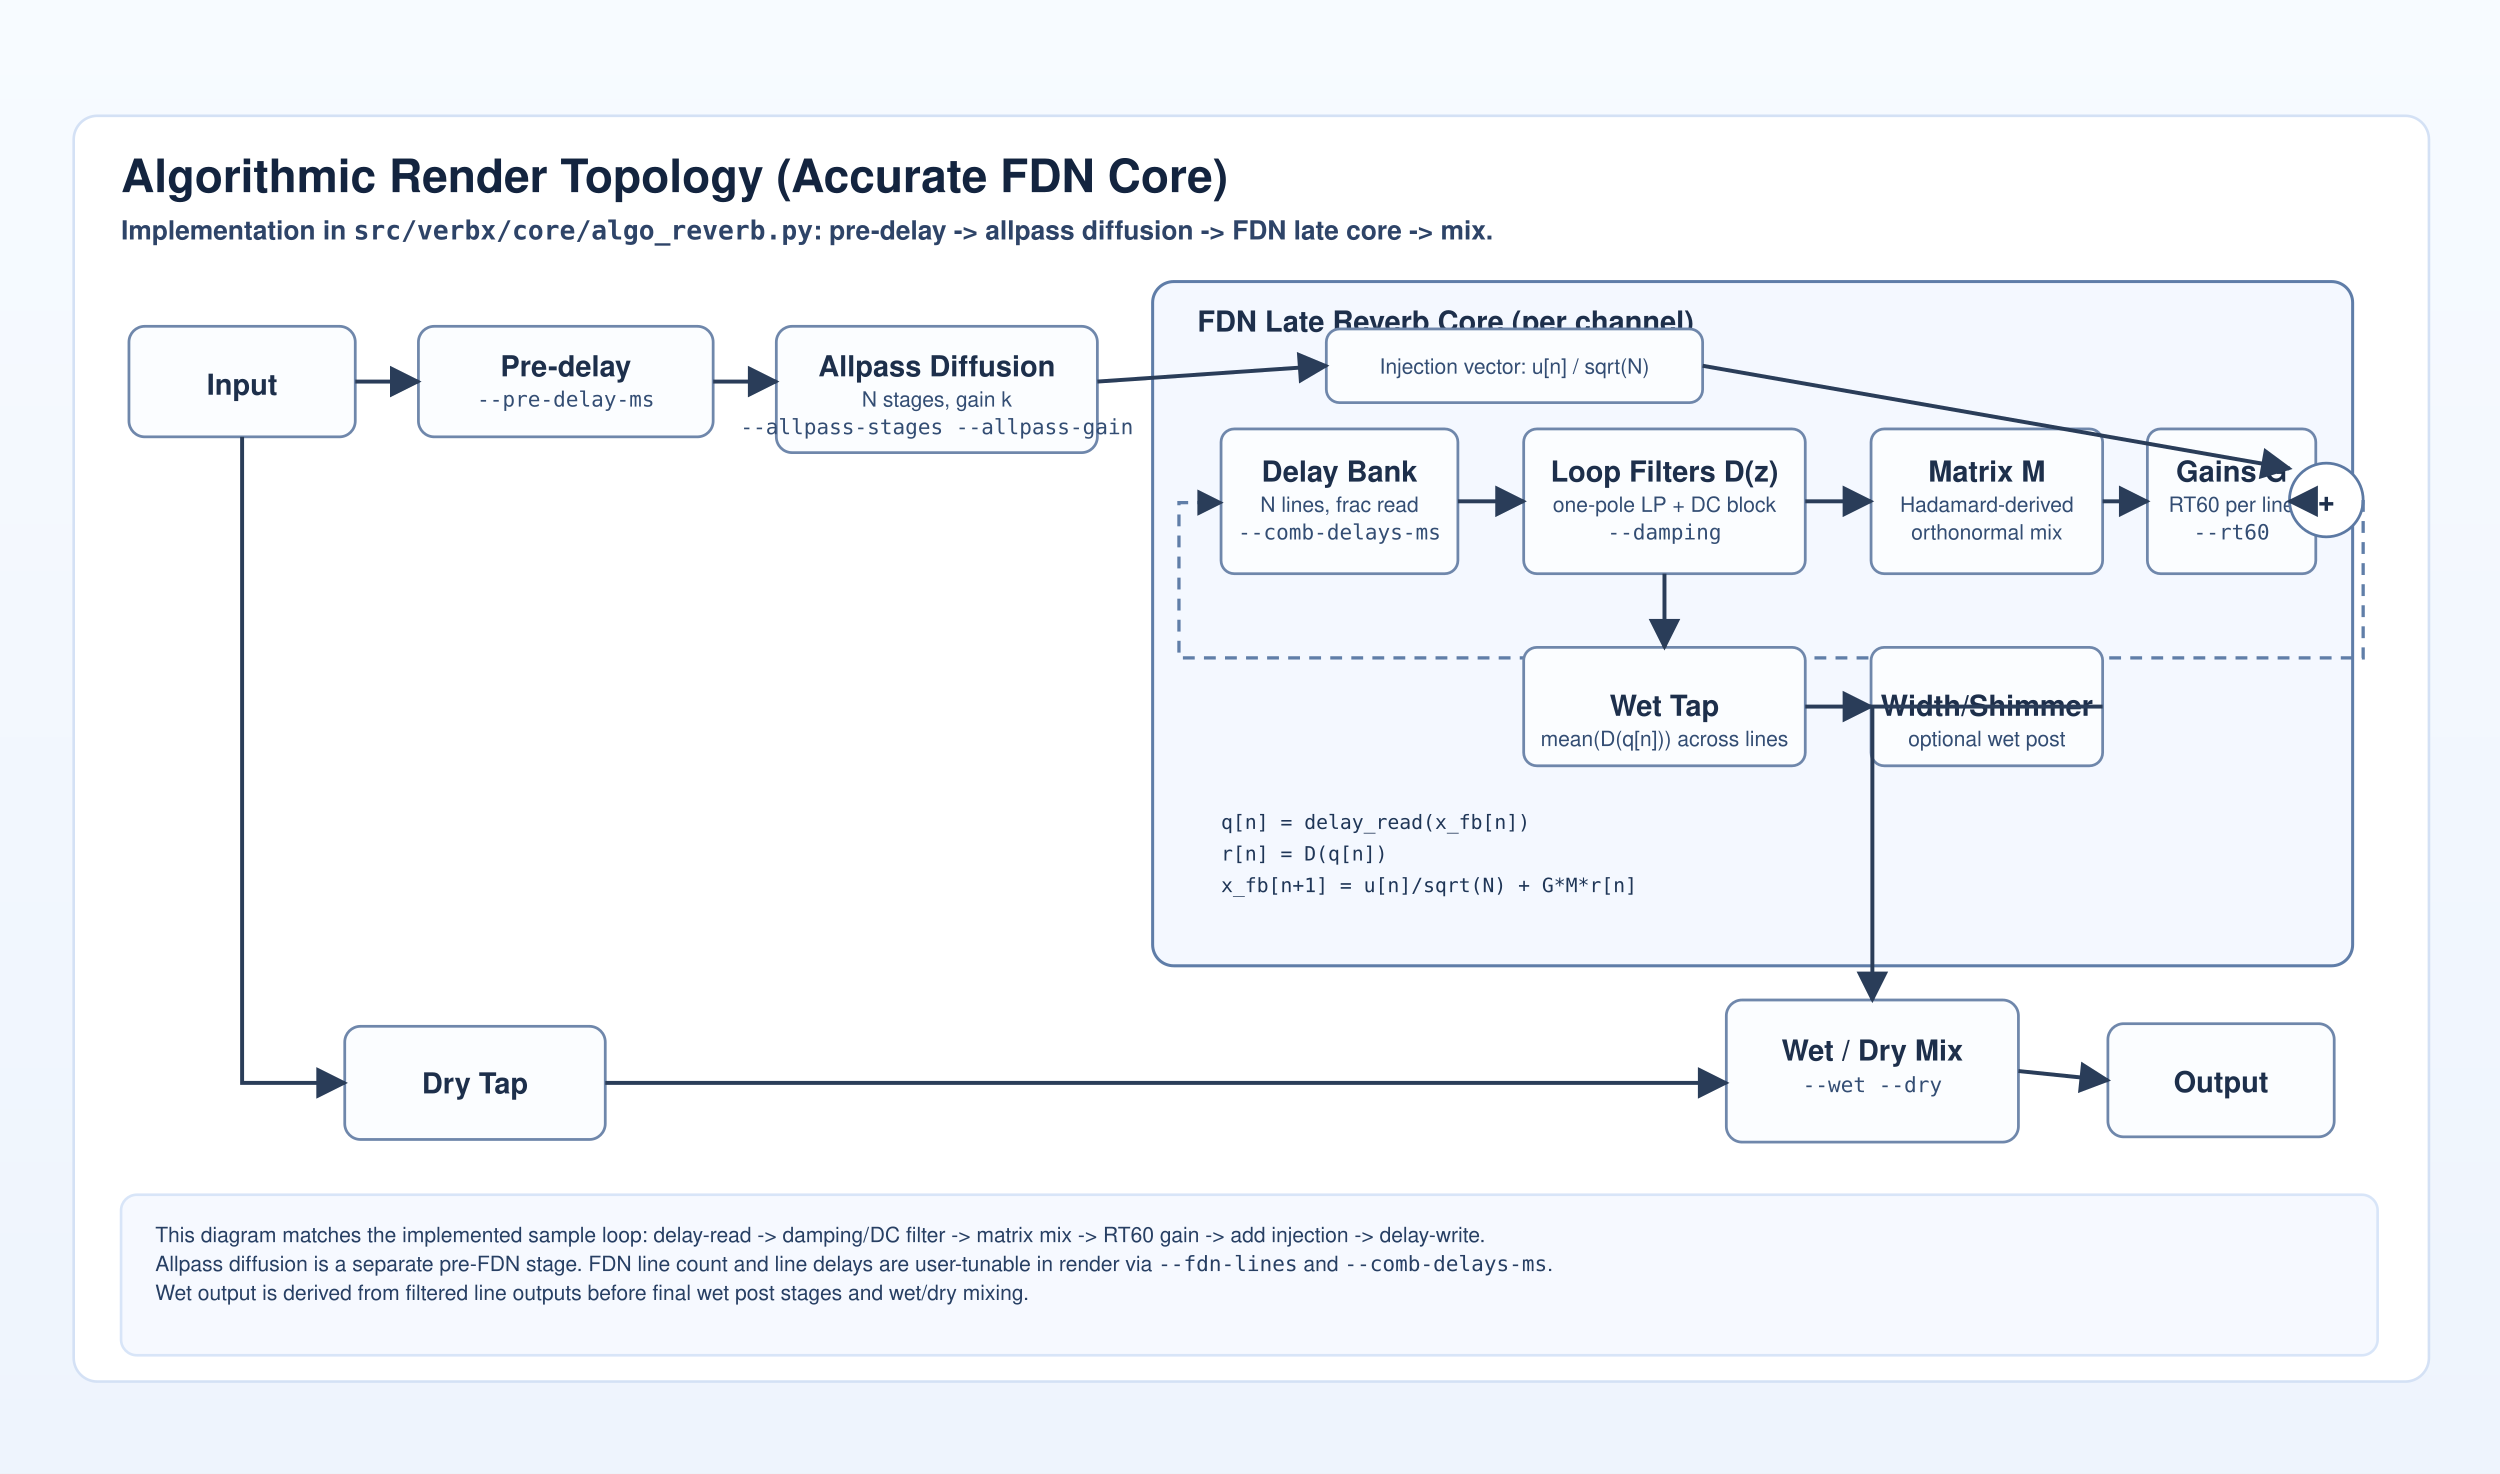
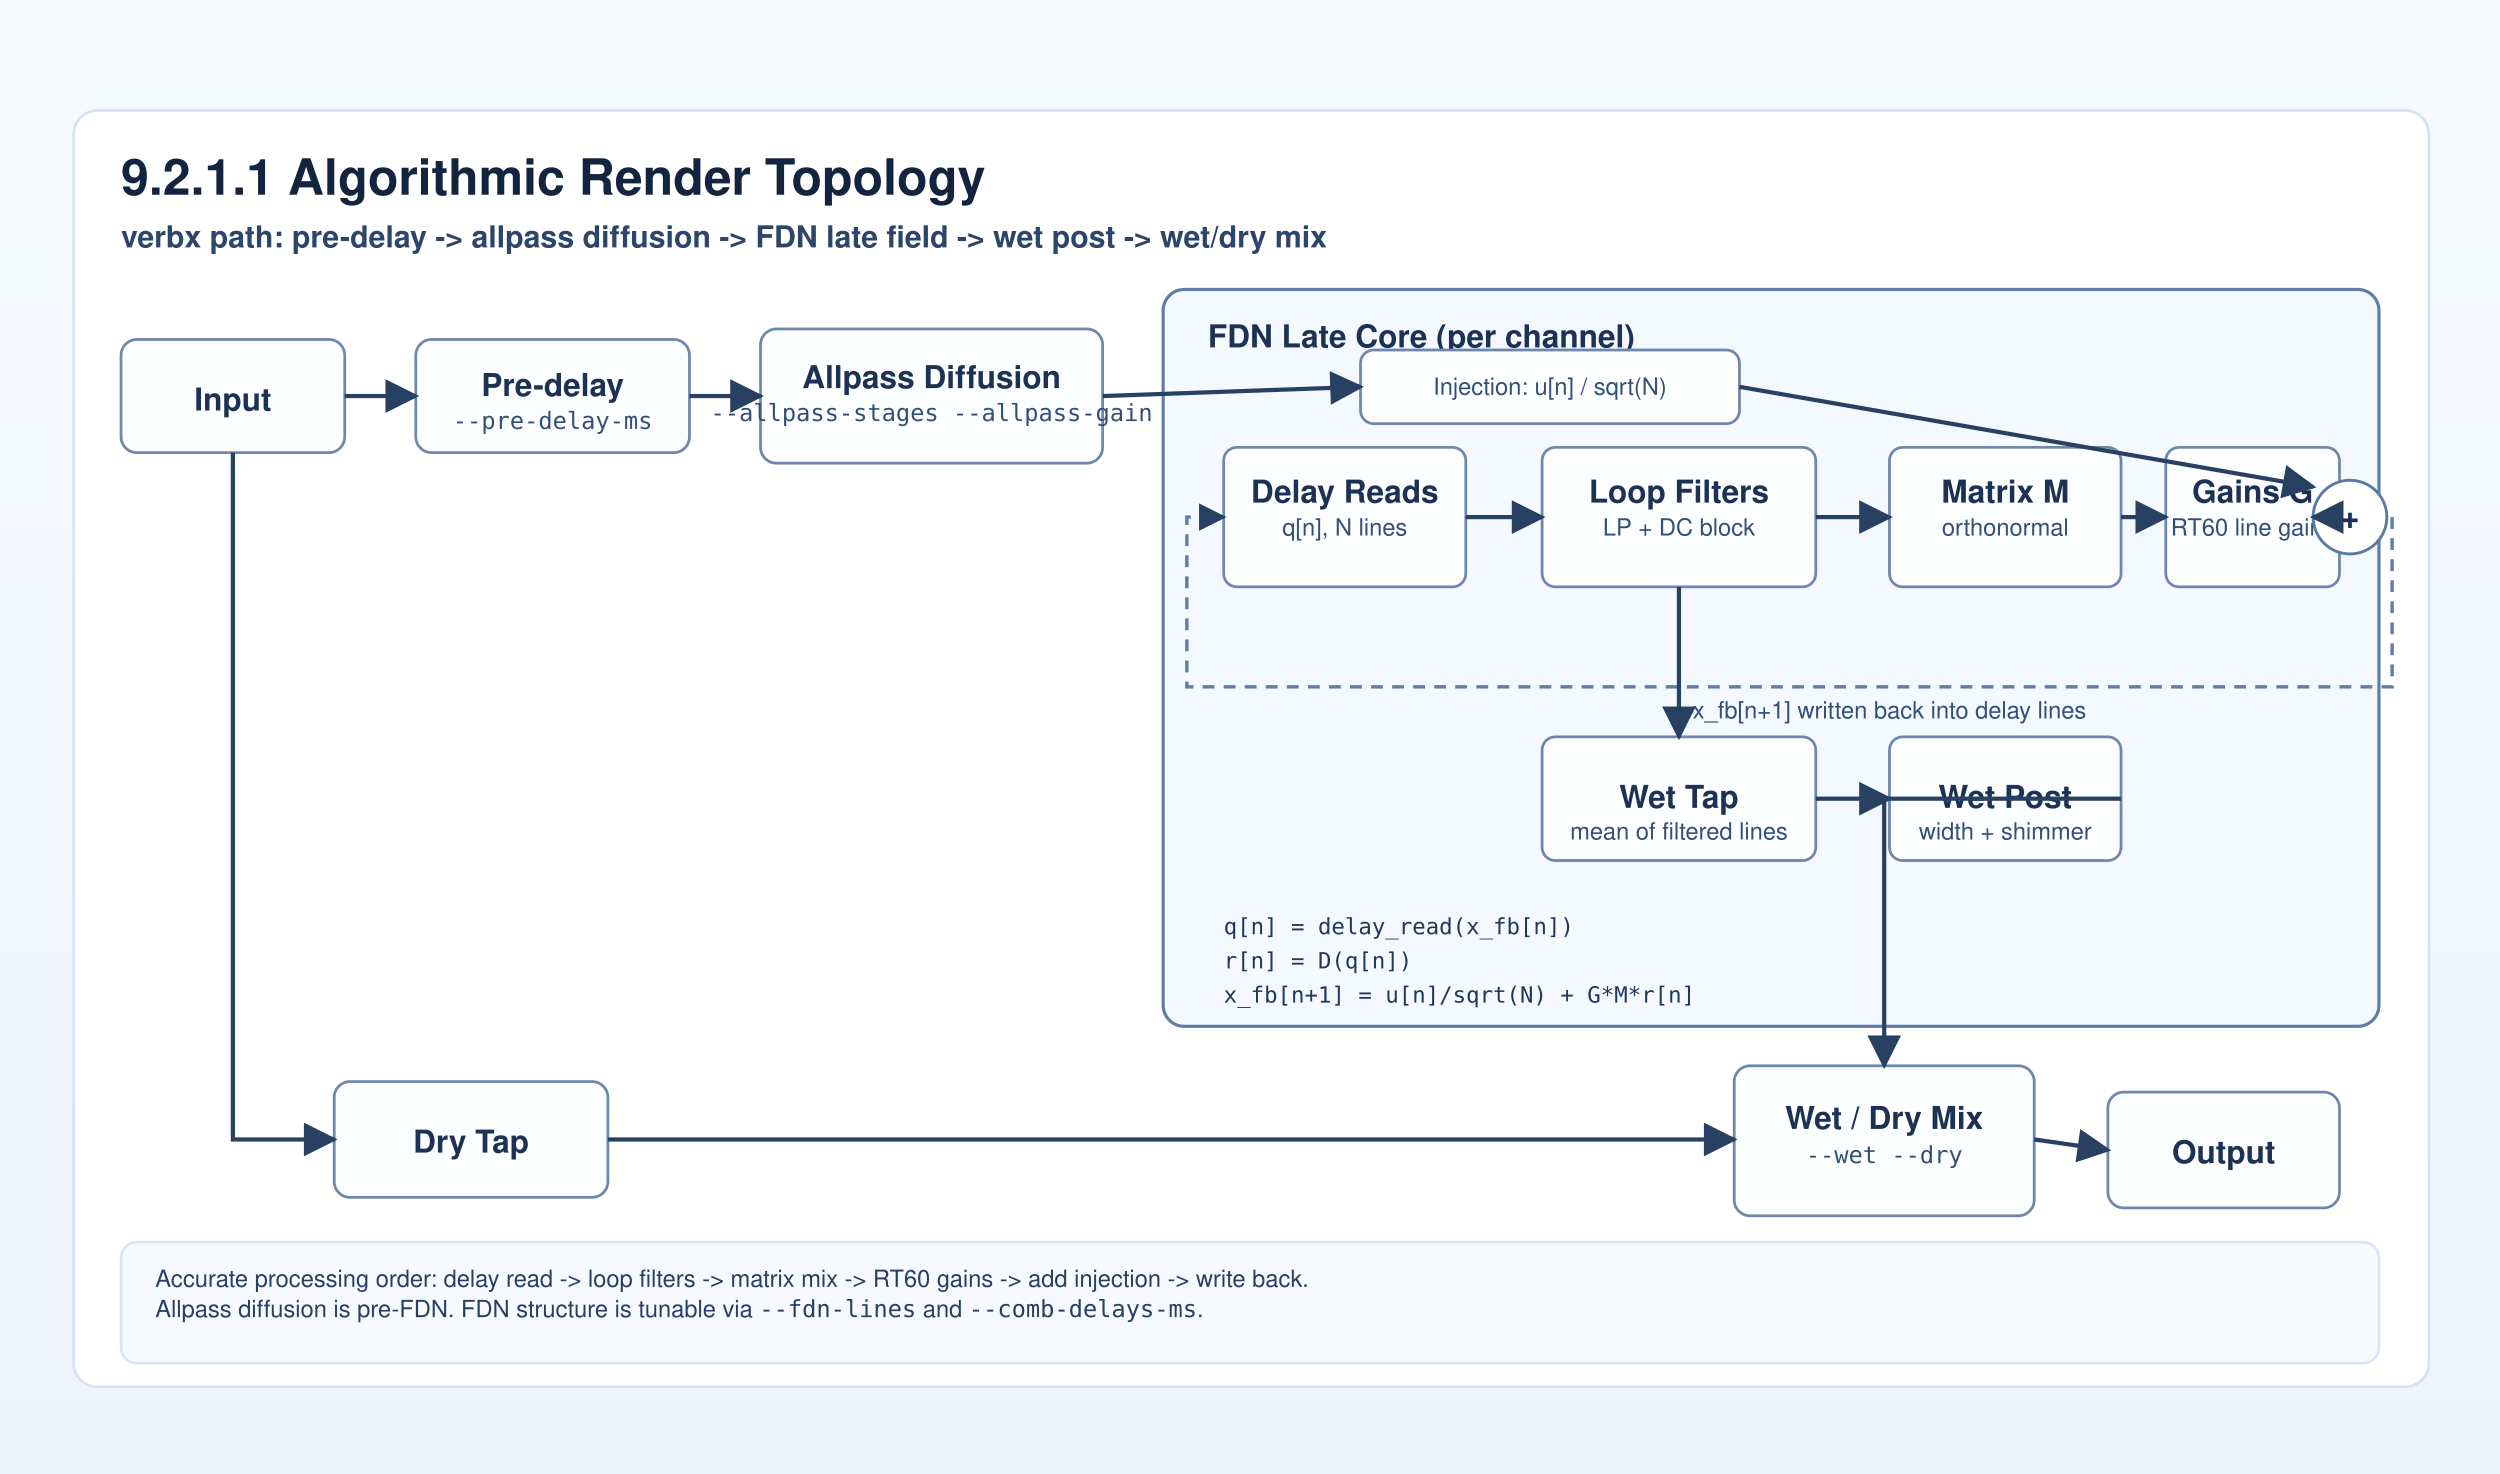
<svg xmlns="http://www.w3.org/2000/svg" viewBox="0 0 1900 1120" role="img" aria-labelledby="title desc">
  <defs>
    <linearGradient id="bg" x1="0" y1="0" x2="0" y2="1">
      <stop offset="0%" stop-color="#f7fbff" />
      <stop offset="100%" stop-color="#eef4fd" />
    </linearGradient>
    <marker id="arrow" viewBox="0 0 10 10" refX="9" refY="5" markerWidth="8" markerHeight="8" orient="auto">
-       <path d="M0,0 L10,5 L0,10 Z" fill="#2a3d59" />
+       <path d="M0,0 L10,5 L0,10 Z" fill="#284062" />
    </marker>
    <style>
      .panel { fill: #ffffff; stroke: #d4e1f5; stroke-width: 2; }
-       .core { fill: #f4f8ff; stroke: #5f7da8; stroke-width: 2.3; }
+       .core { fill: #f4f8ff; stroke: #5d7ca7; stroke-width: 2.4; }
      .box { fill: #fbfdff; stroke: #6f87ab; stroke-width: 2.1; }
-       .line { stroke: #2a3d59; stroke-width: 3; fill: none; marker-end: url(#arrow); }
-       .loop { stroke: #607ea8; stroke-width: 2.5; stroke-dasharray: 9 7; fill: none; marker-end: url(#arrow); }
-       .title { fill: #13243f; font-family: "Helvetica Neue", Helvetica, Arial, sans-serif; font-size: 35px; font-weight: 700; }
-       .subtitle { fill: #2e4468; font-family: "Helvetica Neue", Helvetica, Arial, sans-serif; font-size: 20px; font-weight: 600; }
-       .label { fill: #1d2f4b; font-family: "Helvetica Neue", Helvetica, Arial, sans-serif; font-size: 22px; font-weight: 700; }
-       .small { fill: #334d73; font-family: "Helvetica Neue", Helvetica, Arial, sans-serif; font-size: 16px; }
+       .line { stroke: #284062; stroke-width: 3.2; fill: none; marker-end: url(#arrow); }
+       .loop { stroke: #5f7ea7; stroke-width: 2.6; stroke-dasharray: 9 7; fill: none; marker-end: url(#arrow); }
+       .title { fill: #13243f; font-family: "Helvetica Neue", Helvetica, Arial, sans-serif; font-size: 38px; font-weight: 700; }
+       .subtitle { fill: #2d456b; font-family: "Helvetica Neue", Helvetica, Arial, sans-serif; font-size: 23px; font-weight: 600; }
+       .label { fill: #1c3153; font-family: "Helvetica Neue", Helvetica, Arial, sans-serif; font-size: 24px; font-weight: 700; }
+       .small { fill: #334f78; font-family: "Helvetica Neue", Helvetica, Arial, sans-serif; font-size: 18px; }
      .mono { font-family: "Menlo", "Consolas", monospace; }
+       .eq { fill: #1f375c; font-family: "Menlo", "Consolas", monospace; font-size: 17px; }
      .legend { fill: #f6f9ff; stroke: #d8e5f8; stroke-width: 2; }
-       .legend-text { fill: #273f63; font-family: "Helvetica Neue", Helvetica, Arial, sans-serif; font-size: 16px; }
-       .eq { fill: #1f3657; font-family: "Menlo", "Consolas", monospace; font-size: 15px; }
+       .legend-text { fill: #273f63; font-family: "Helvetica Neue", Helvetica, Arial, sans-serif; font-size: 18px; }
    </style>
  </defs>
  <rect x="0" y="0" width="1900" height="1120" fill="url(#bg)" />
-   <rect class="panel" x="56" y="88" width="1790" height="962" rx="18" />
-   <text class="title" x="92" y="146">Algorithmic Render Topology (Accurate FDN Core)</text>
-   <text class="subtitle" x="92" y="182">
-     <tspan x="92" dy="0">Implementation in <tspan class="mono">src/verbx/core/algo_reverb.py</tspan>: pre-delay -&gt; allpass diffusion -&gt; FDN late core -&gt; mix.</tspan>
+   <rect class="panel" x="56" y="84" width="1790" height="970" rx="18" />
+   <text class="title" x="92" y="148">9.2.1.1 Algorithmic Render Topology</text>
+   <text class="subtitle" x="92" y="188">
+     <tspan x="92" dy="0">verbx path: pre-delay -&gt; allpass diffusion -&gt; FDN late field -&gt; wet post -&gt; wet/dry mix</tspan>
  </text>
-   <rect class="box" x="98" y="248" width="172" height="84" rx="12" />
-   <text class="label" x="184" y="300" text-anchor="middle">Input</text>
-   <rect class="box" x="318" y="248" width="224" height="84" rx="12" />
-   <text class="label" x="430" y="286" text-anchor="middle">Pre-delay</text>
-   <text class="small" x="430" y="309" text-anchor="middle">
+   <rect class="box" x="92" y="258" width="170" height="86" rx="12" />
+   <text class="label" x="177" y="312" text-anchor="middle">Input</text>
+   <rect class="box" x="316" y="258" width="208" height="86" rx="12" />
+   <text class="label" x="420" y="301" text-anchor="middle">Pre-delay</text>
+   <text class="small" x="420" y="326" text-anchor="middle">
    <tspan class="mono">--pre-delay-ms</tspan>
  </text>
-   <rect class="box" x="590" y="248" width="244" height="96" rx="12" />
-   <text class="label" x="712" y="286" text-anchor="middle">Allpass Diffusion</text>
-   <text class="small" x="712" y="309" text-anchor="middle">N stages, gain k</text>
-   <text class="small" x="712" y="330" text-anchor="middle">
+   <rect class="box" x="578" y="250" width="260" height="102" rx="12" />
+   <text class="label" x="708" y="295" text-anchor="middle">Allpass Diffusion</text>
+   <text class="small" x="708" y="320" text-anchor="middle">
    <tspan class="mono">--allpass-stages --allpass-gain</tspan>
  </text>
-   <path class="line" d="M270,290 L318,290" />
-   <path class="line" d="M542,290 L590,290" />
-   <rect class="core" x="876" y="214" width="912" height="520" rx="16" />
-   <text class="label" x="910" y="252">FDN Late Reverb Core (per channel)</text>
-   <rect class="box" x="928" y="326" width="180" height="110" rx="10" />
-   <text class="label" x="1018" y="366" text-anchor="middle">Delay Bank</text>
-   <text class="small" x="1018" y="389" text-anchor="middle">N lines, frac read</text>
-   <text class="small" x="1018" y="410" text-anchor="middle">
-     <tspan class="mono">--comb-delays-ms</tspan>
-   </text>
-   <rect class="box" x="1158" y="326" width="214" height="110" rx="10" />
-   <text class="label" x="1265" y="366" text-anchor="middle">Loop Filters D(z)</text>
-   <text class="small" x="1265" y="389" text-anchor="middle">one-pole LP + DC block</text>
-   <text class="small" x="1265" y="410" text-anchor="middle">
-     <tspan class="mono">--damping</tspan>
-   </text>
-   <rect class="box" x="1422" y="326" width="176" height="110" rx="10" />
-   <text class="label" x="1510" y="366" text-anchor="middle">Matrix M</text>
-   <text class="small" x="1510" y="389" text-anchor="middle">Hadamard-derived</text>
-   <text class="small" x="1510" y="410" text-anchor="middle">orthonormal mix</text>
-   <rect class="box" x="1632" y="326" width="128" height="110" rx="10" />
-   <text class="label" x="1696" y="366" text-anchor="middle">Gains G</text>
-   <text class="small" x="1696" y="389" text-anchor="middle">RT60 per line</text>
-   <text class="small" x="1696" y="410" text-anchor="middle">
-     <tspan class="mono">--rt60</tspan>
-   </text>
-   <circle cx="1768" cy="380" r="28" fill="#ffffff" stroke="#5c79a3" stroke-width="2.1" />
-   <text class="label" x="1768" y="388" text-anchor="middle">+</text>
-   <rect class="box" x="1008" y="250" width="286" height="56" rx="10" />
-   <text class="small" x="1151" y="284" text-anchor="middle">Injection vector: u[n] / sqrt(N)</text>
-   <path class="line" d="M834,290 L1008,278" />
-   <path class="line" d="M1108,381 L1158,381" />
-   <path class="line" d="M1372,381 L1422,381" />
-   <path class="line" d="M1598,381 L1632,381" />
-   <path class="line" d="M1760,381 L1740,381" />
-   <path class="line" d="M1294,278 L1740,356" />
-   <path class="loop" d="M1796,380 L1796,500 L896,500 L896,382 L928,382" />
-   <rect class="box" x="1158" y="492" width="214" height="90" rx="10" />
-   <text class="label" x="1265" y="544" text-anchor="middle">Wet Tap</text>
-   <text class="small" x="1265" y="567" text-anchor="middle">mean(D(q[n])) across lines</text>
-   <path class="line" d="M1265,436 L1265,492" />
-   <rect class="box" x="1422" y="492" width="176" height="90" rx="10" />
-   <text class="label" x="1510" y="544" text-anchor="middle">Width/Shimmer</text>
-   <text class="small" x="1510" y="567" text-anchor="middle">optional wet post</text>
-   <path class="line" d="M1372,537 L1422,537" />
-   <text class="eq" x="928" y="630">q[n] = delay_read(x_fb[n])</text>
-   <text class="eq" x="928" y="654">r[n] = D(q[n])</text>
-   <text class="eq" x="928" y="678">x_fb[n+1] = u[n]/sqrt(N) + G*M*r[n]</text>
-   <rect class="box" x="262" y="780" width="198" height="86" rx="12" />
-   <text class="label" x="361" y="831" text-anchor="middle">Dry Tap</text>
-   <rect class="box" x="1312" y="760" width="222" height="108" rx="12" />
-   <text class="label" x="1423" y="806" text-anchor="middle">Wet / Dry Mix</text>
-   <text class="small" x="1423" y="830" text-anchor="middle">
+   <path class="line" d="M262,301 L316,301" />
+   <path class="line" d="M524,301 L578,301" />
+   <rect class="core" x="884" y="220" width="924" height="560" rx="16" />
+   <text class="label" x="918" y="264">FDN Late Core (per channel)</text>
+   <rect class="box" x="930" y="340" width="184" height="106" rx="10" />
+   <text class="label" x="1022" y="382" text-anchor="middle">Delay Reads</text>
+   <text class="small" x="1022" y="407" text-anchor="middle">q[n], N lines</text>
+   <rect class="box" x="1172" y="340" width="208" height="106" rx="10" />
+   <text class="label" x="1276" y="382" text-anchor="middle">Loop Filters</text>
+   <text class="small" x="1276" y="407" text-anchor="middle">LP + DC block</text>
+   <rect class="box" x="1436" y="340" width="176" height="106" rx="10" />
+   <text class="label" x="1524" y="382" text-anchor="middle">Matrix M</text>
+   <text class="small" x="1524" y="407" text-anchor="middle">orthonormal</text>
+   <rect class="box" x="1646" y="340" width="132" height="106" rx="10" />
+   <text class="label" x="1712" y="382" text-anchor="middle">Gains G</text>
+   <text class="small" x="1712" y="407" text-anchor="middle">RT60 line gains</text>
+   <circle cx="1786" cy="393" r="28" fill="#ffffff" stroke="#5c79a3" stroke-width="2.2" />
+   <text class="label" x="1786" y="401" text-anchor="middle">+</text>
+   <rect class="box" x="1034" y="266" width="288" height="56" rx="10" />
+   <text class="small" x="1178" y="300" text-anchor="middle">Injection: u[n] / sqrt(N)</text>
+   <path class="line" d="M838,301 L1034,294" />
+   <path class="line" d="M1114,393 L1172,393" />
+   <path class="line" d="M1380,393 L1436,393" />
+   <path class="line" d="M1612,393 L1646,393" />
+   <path class="line" d="M1778,393 L1758,393" />
+   <path class="line" d="M1322,294 L1758,370" />
+   <path class="loop" d="M1818,393 L1818,522 L902,522 L902,393 L930,393" />
+   <text class="small" x="1436" y="546" text-anchor="middle">x_fb[n+1] written back into delay lines</text>
+   <rect class="box" x="1172" y="560" width="208" height="94" rx="10" />
+   <text class="label" x="1276" y="614" text-anchor="middle">Wet Tap</text>
+   <text class="small" x="1276" y="638" text-anchor="middle">mean of filtered lines</text>
+   <path class="line" d="M1276,446 L1276,560" />
+   <rect class="box" x="1436" y="560" width="176" height="94" rx="10" />
+   <text class="label" x="1524" y="614" text-anchor="middle">Wet Post</text>
+   <text class="small" x="1524" y="638" text-anchor="middle">width + shimmer</text>
+   <path class="line" d="M1380,607 L1436,607" />
+   <text class="eq" x="930" y="710">q[n] = delay_read(x_fb[n])</text>
+   <text class="eq" x="930" y="736">r[n] = D(q[n])</text>
+   <text class="eq" x="930" y="762">x_fb[n+1] = u[n]/sqrt(N) + G*M*r[n]</text>
+   <rect class="box" x="254" y="822" width="208" height="88" rx="12" />
+   <text class="label" x="358" y="876" text-anchor="middle">Dry Tap</text>
+   <rect class="box" x="1318" y="810" width="228" height="114" rx="12" />
+   <text class="label" x="1432" y="858" text-anchor="middle">Wet / Dry Mix</text>
+   <text class="small" x="1432" y="884" text-anchor="middle">
    <tspan class="mono">--wet --dry</tspan>
  </text>
-   <rect class="box" x="1602" y="778" width="172" height="86" rx="12" />
-   <text class="label" x="1688" y="830" text-anchor="middle">Output</text>
-   <path class="line" d="M184,332 L184,823 L262,823" />
-   <path class="line" d="M1598,537 L1423,537 L1423,760" />
-   <path class="line" d="M460,823 L1312,823" />
-   <path class="line" d="M1534,814 L1602,821" />
-   <rect class="legend" x="92" y="908" width="1715" height="122" rx="12" />
-   <text class="legend-text" x="118" y="944">
-     <tspan x="118" dy="0">This diagram matches the implemented sample loop: delay-read -&gt; damping/DC filter -&gt; matrix mix -&gt; RT60 gain -&gt; add injection -&gt; delay-write.</tspan>
-     <tspan x="118" dy="22">Allpass diffusion is a separate pre-FDN stage. FDN line count and line delays are user-tunable in render via <tspan class="mono">--fdn-lines</tspan> and <tspan class="mono">--comb-delays-ms</tspan>.</tspan>
-     <tspan x="118" dy="22">Wet output is derived from filtered line outputs before final wet post stages and wet/dry mixing.</tspan>
+   <rect class="box" x="1602" y="830" width="176" height="88" rx="12" />
+   <text class="label" x="1690" y="884" text-anchor="middle">Output</text>
+   <path class="line" d="M177,344 L177,866 L254,866" />
+   <path class="line" d="M1612,607 L1432,607 L1432,810" />
+   <path class="line" d="M462,866 L1318,866" />
+   <path class="line" d="M1546,866 L1602,874" />
+   <rect class="legend" x="92" y="944" width="1716" height="92" rx="12" />
+   <text class="legend-text" x="118" y="978">
+     <tspan x="118" dy="0">Accurate processing order: delay read -&gt; loop filters -&gt; matrix mix -&gt; RT60 gains -&gt; add injection -&gt; write back.</tspan>
+     <tspan x="118" dy="23">Allpass diffusion is pre-FDN. FDN structure is tunable via <tspan class="mono">--fdn-lines</tspan> and <tspan class="mono">--comb-delays-ms</tspan>.</tspan>
  </text>
</svg>
